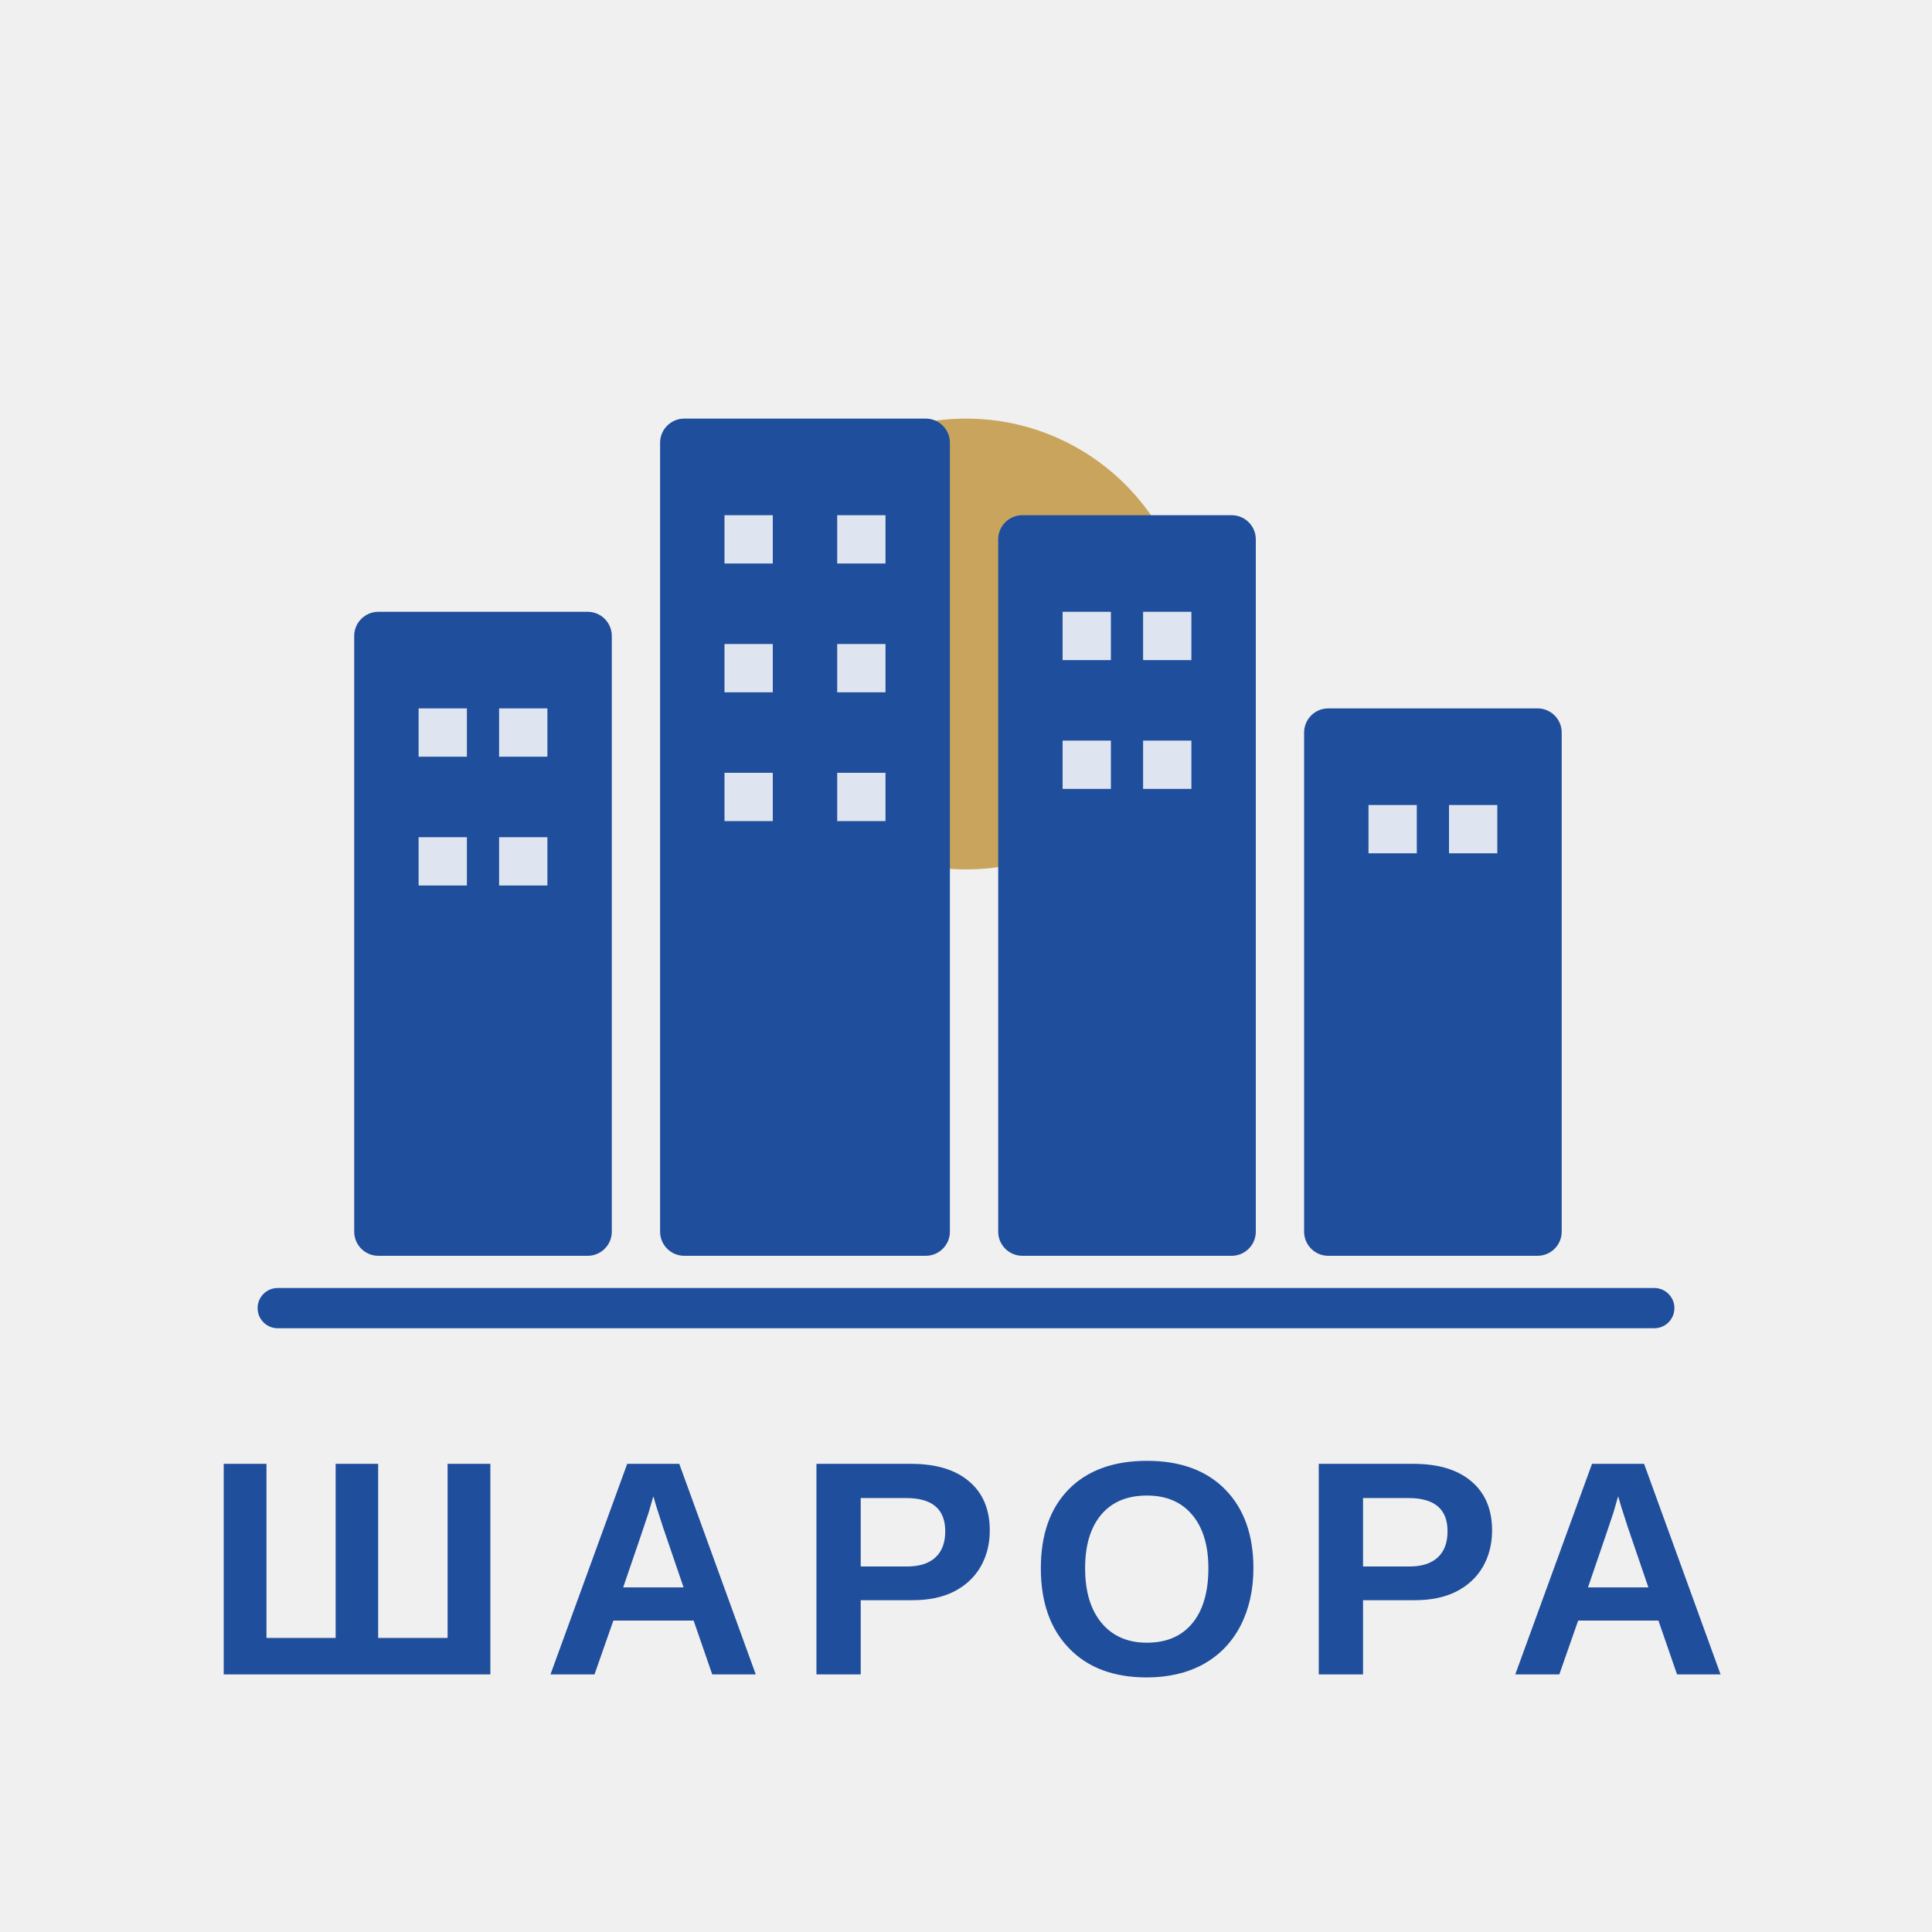
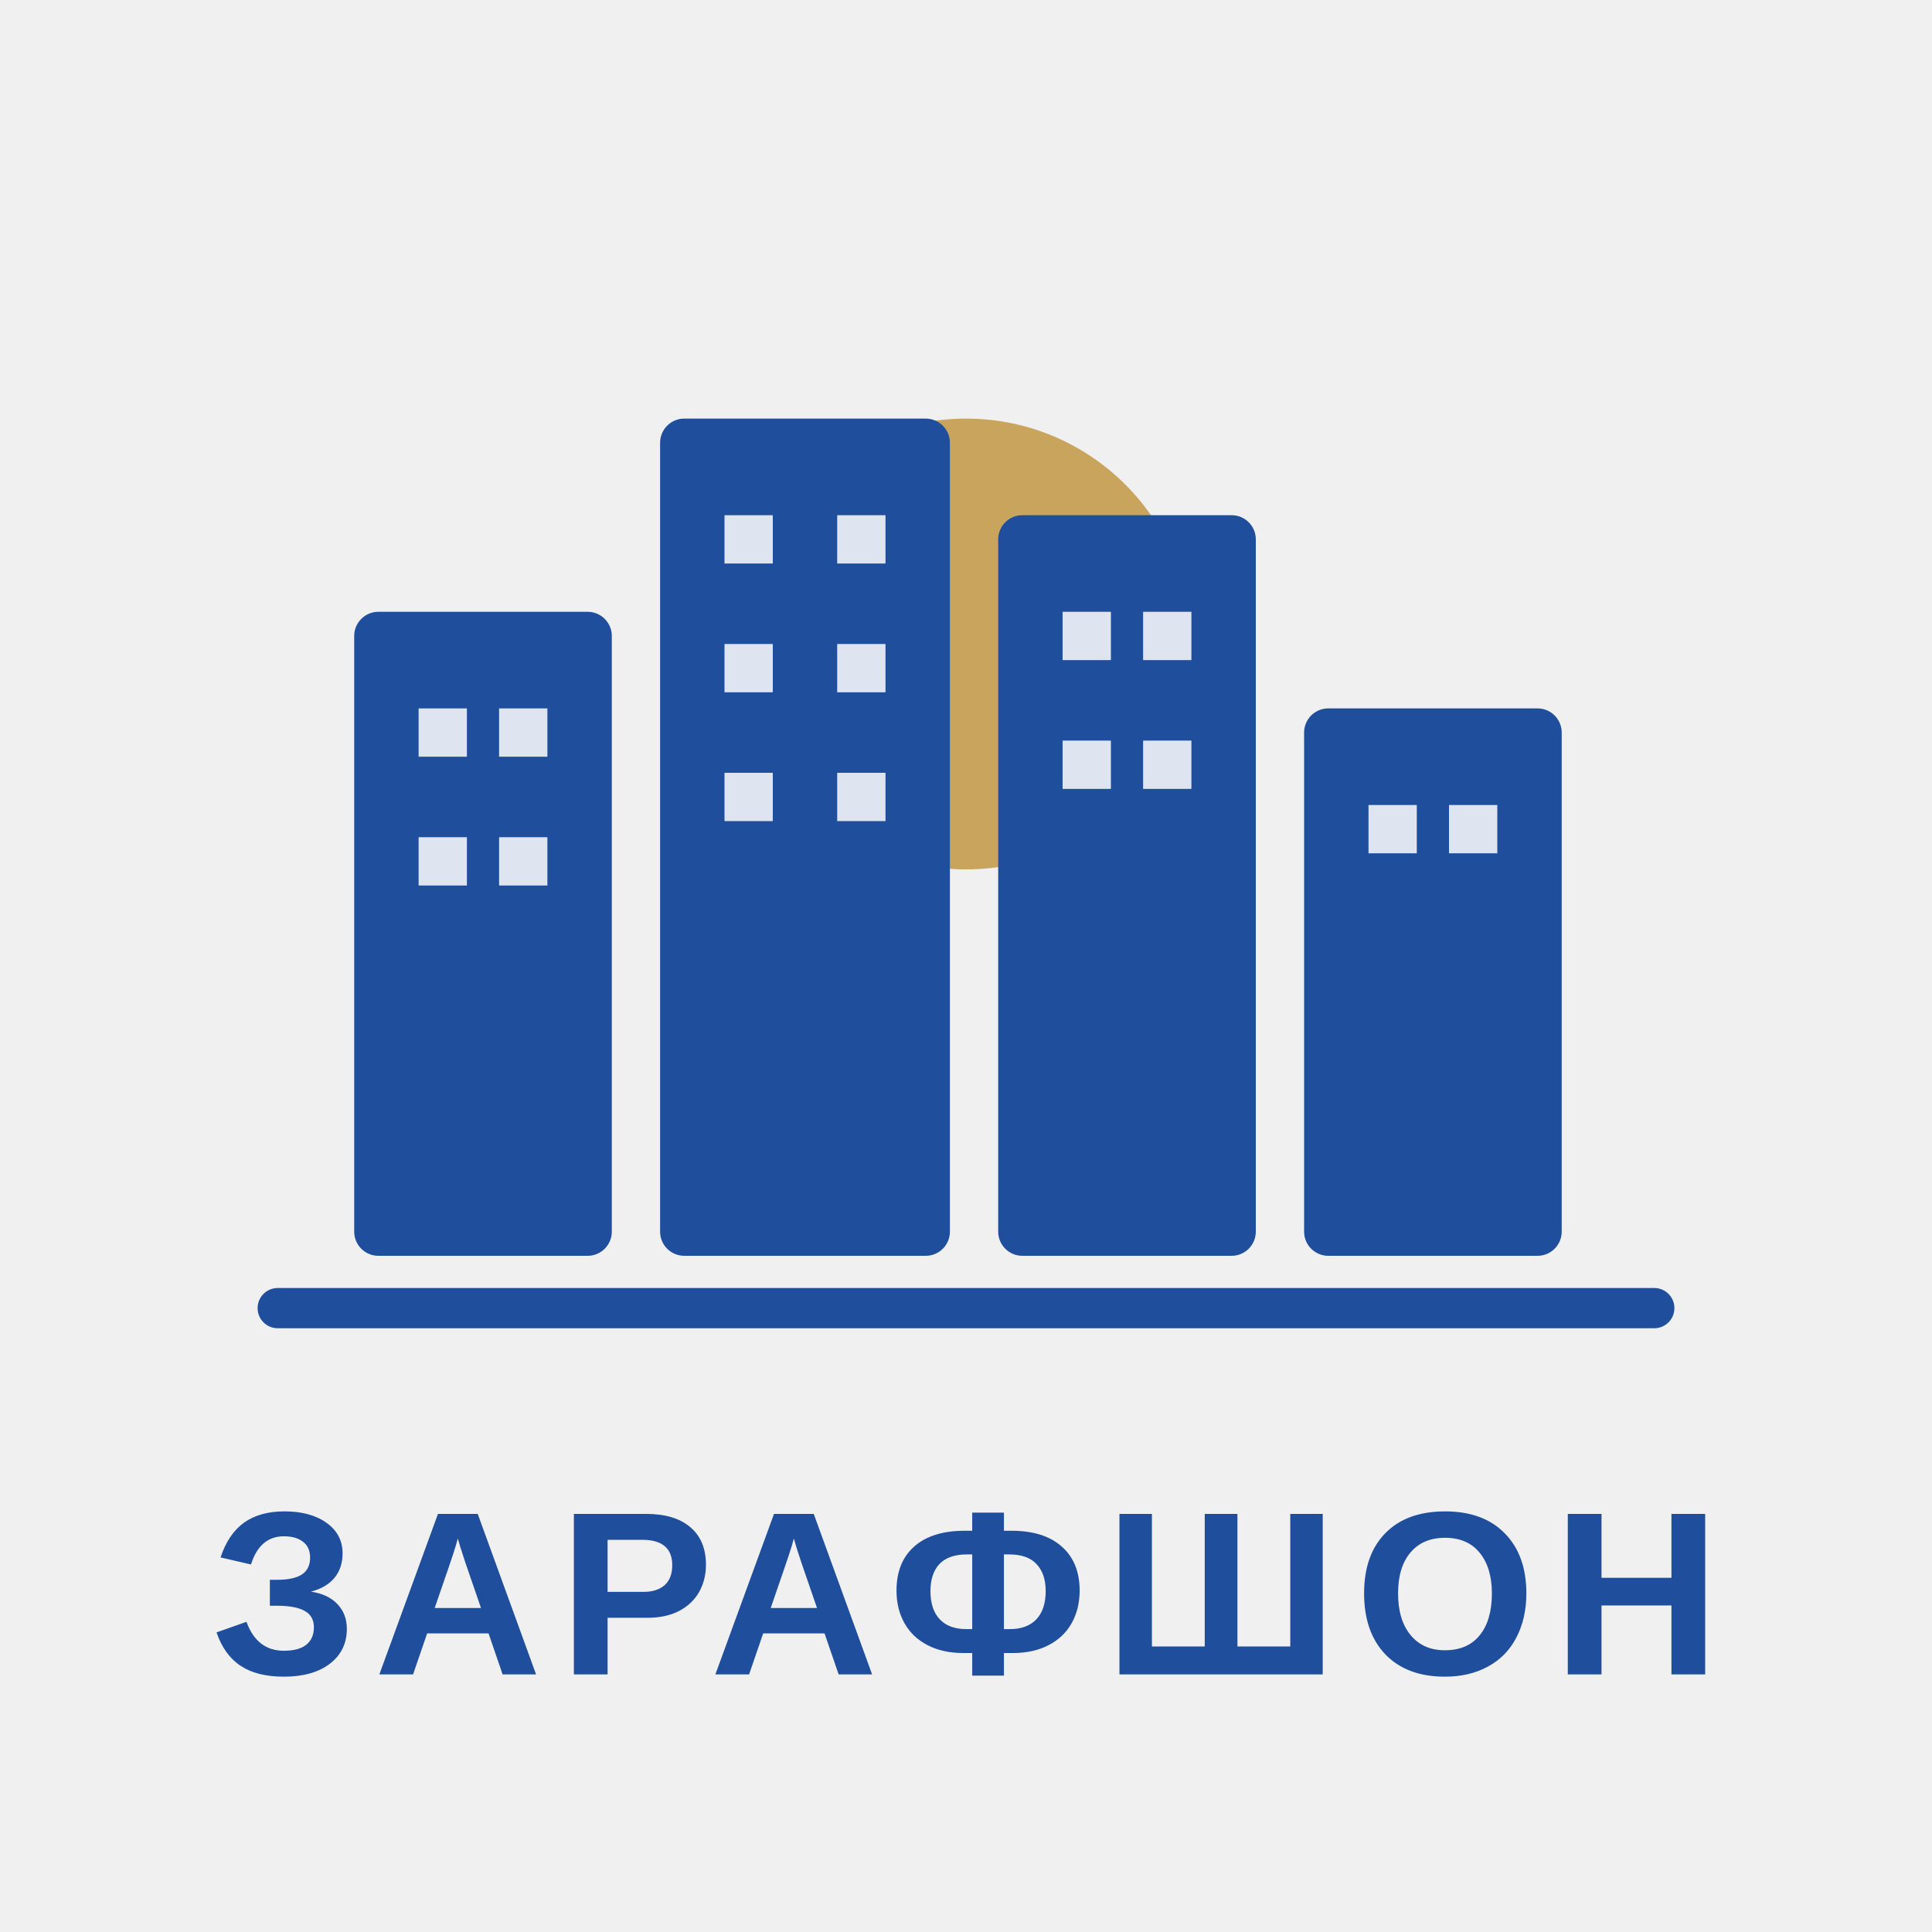
- <svg xmlns="http://www.w3.org/2000/svg" viewBox="0 0 120 120" role="img" aria-label="Шарора">
+ <svg xmlns="http://www.w3.org/2000/svg" viewBox="0 0 120 120" role="img" aria-label="Зарафшон">
  <circle cx="60" cy="40" r="14" fill="#C9A45C" />
  <g fill="#1F4E9C">
    <rect x="22" y="38" width="16" height="40" rx="1.5" />
    <rect x="41" y="26" width="18" height="52" rx="1.5" />
    <rect x="62" y="32" width="16" height="46" rx="1.5" />
    <rect x="81" y="44" width="16" height="34" rx="1.5" />
  </g>
  <g fill="#ffffff" opacity=".85">
    <rect x="26" y="44" width="3" height="3" />
    <rect x="31" y="44" width="3" height="3" />
    <rect x="26" y="52" width="3" height="3" />
    <rect x="31" y="52" width="3" height="3" />
    <rect x="45" y="32" width="3" height="3" />
    <rect x="52" y="32" width="3" height="3" />
    <rect x="45" y="40" width="3" height="3" />
    <rect x="52" y="40" width="3" height="3" />
    <rect x="45" y="48" width="3" height="3" />
    <rect x="52" y="48" width="3" height="3" />
    <rect x="66" y="38" width="3" height="3" />
    <rect x="71" y="38" width="3" height="3" />
    <rect x="66" y="46" width="3" height="3" />
    <rect x="71" y="46" width="3" height="3" />
    <rect x="85" y="50" width="3" height="3" />
    <rect x="90" y="50" width="3" height="3" />
  </g>
  <rect x="16" y="80" width="88" height="2.5" rx="1.25" fill="#1F4E9C" />
-   <text x="60" y="104" text-anchor="middle" font-family="Manrope, Arial, sans-serif" font-size="19" font-weight="800" letter-spacing="2" fill="#1F4E9C">ШАРОРА</text>
+   <text x="60" y="104" text-anchor="middle" font-family="Manrope, Arial, sans-serif" font-size="14.5" font-weight="800" letter-spacing="1" fill="#1F4E9C">ЗАРАФШОН</text>
</svg>
